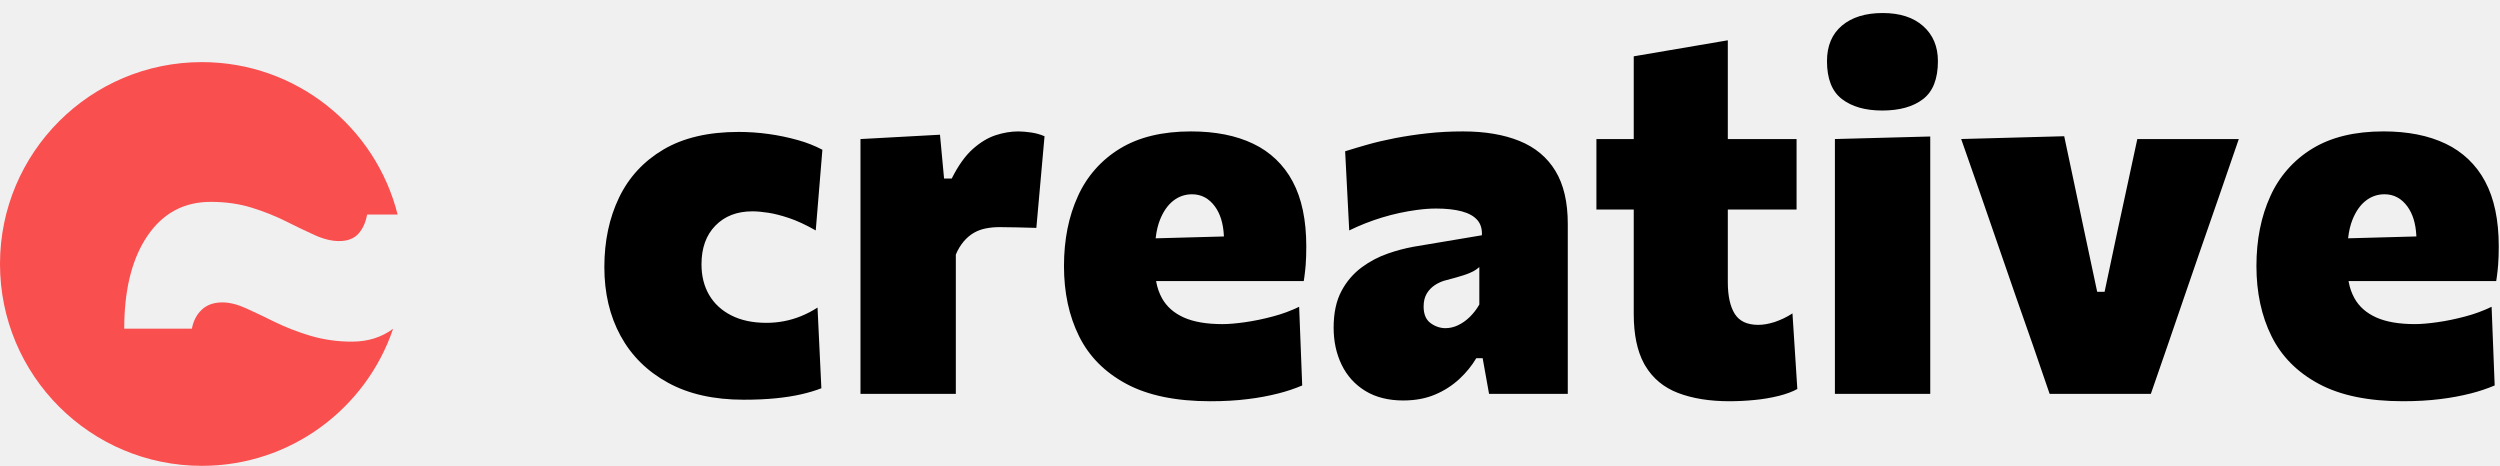
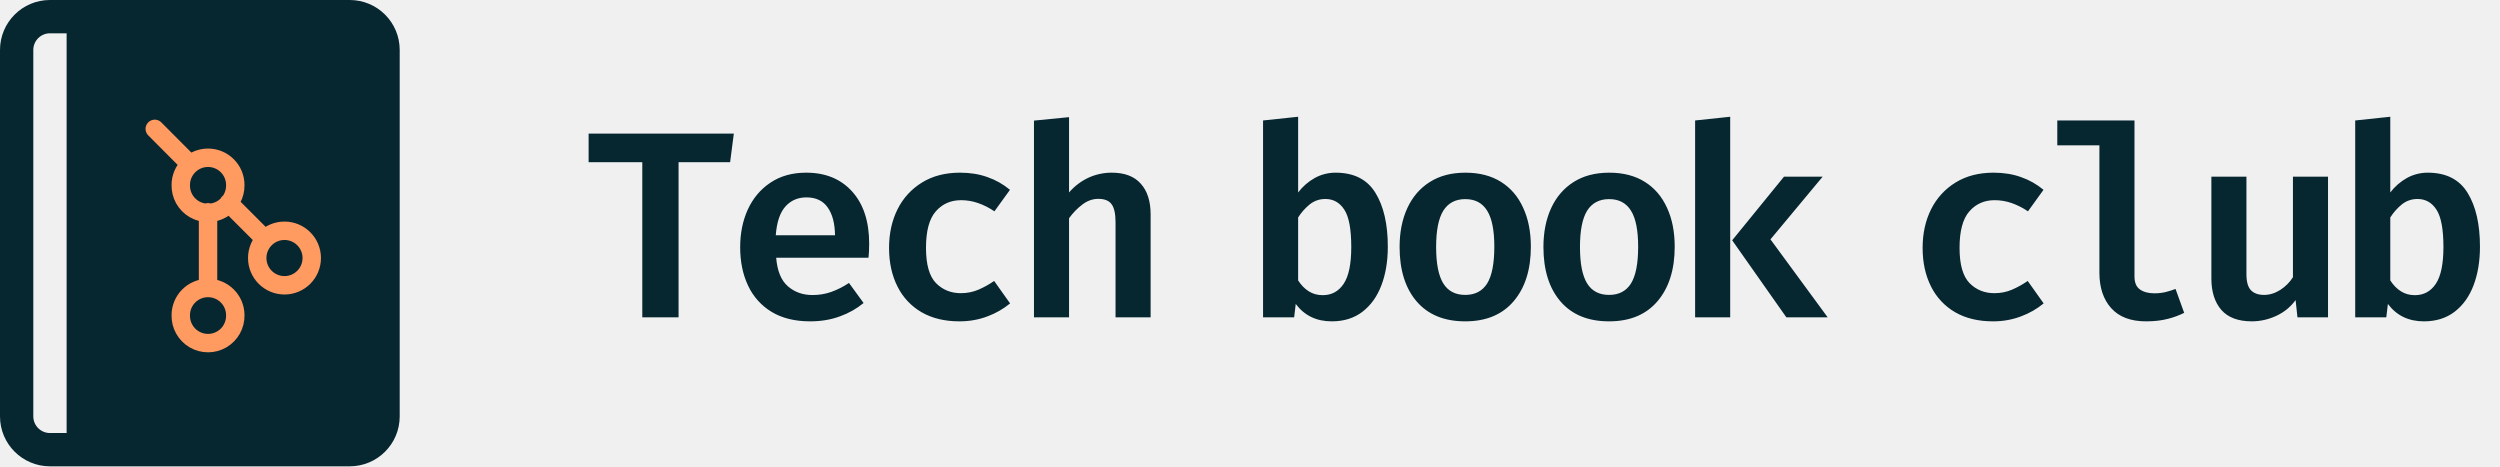
- <svg xmlns="http://www.w3.org/2000/svg" width="161" height="30">
-   <g fill="none" fill-rule="evenodd">
-     <path d="M47.892 25.742c.757 0 1.44-.03 2.05-.09.608-.06 1.154-.145 1.637-.255.483-.109.922-.24 1.317-.393l-.247-5.197c-.34.219-.691.402-1.053.55-.362.147-.73.256-1.103.327a6.06 6.06 0 01-1.136.107c-.878 0-1.63-.159-2.255-.476-.626-.317-1.103-.756-1.433-1.32-.329-.562-.493-1.22-.493-1.975 0-1.049.299-1.88.897-2.491.598-.612 1.39-.919 2.379-.919.285 0 .625.03 1.02.09s.845.176 1.35.345c.505.17 1.076.434 1.712.795l.428-5.197a8.012 8.012 0 00-1.556-.614 14.125 14.125 0 00-3.844-.533c-1.942 0-3.552.377-4.831 1.13-1.279.755-2.233 1.788-2.864 3.1-.631 1.31-.947 2.803-.947 4.475 0 1.672.348 3.147 1.045 4.426.697 1.279 1.712 2.284 3.046 3.016 1.333.733 2.96 1.099 4.88 1.099zm13.663-.377v-8.968a3.2 3.2 0 01.51-.852c.198-.23.415-.413.65-.55.237-.136.495-.232.775-.286.28-.055.573-.082.88-.082.384 0 .76.005 1.128.016.368.011.782.022 1.243.033l.527-5.902a3.334 3.334 0 00-.89-.245 6.013 6.013 0 00-.79-.066c-.482 0-.974.082-1.473.246-.5.164-.99.462-1.473.893-.483.432-.933 1.063-1.35 1.894h-.494l-.263-2.82-5.12.279v16.41h6.14zM84 17.847c.036-.256.064-.515.085-.777.027-.35.04-.75.04-1.197 0-1.705-.293-3.101-.88-4.189a5.548 5.548 0 00-2.535-2.426c-1.103-.53-2.44-.795-4.009-.795-1.843 0-3.369.369-4.576 1.107a6.853 6.853 0 00-2.708 3.065c-.598 1.306-.897 2.806-.897 4.5 0 1.705.323 3.21.971 4.516.647 1.306 1.665 2.331 3.054 3.074 1.388.743 3.19 1.115 5.407 1.115.878 0 1.685-.046 2.42-.14a15.396 15.396 0 001.976-.368 10.61 10.61 0 001.514-.508l-.197-5.066a9.382 9.382 0 01-1.696.623c-.614.164-1.21.287-1.786.369-.576.082-1.062.123-1.457.123-1.02 0-1.85-.142-2.486-.426-.636-.285-1.105-.697-1.407-1.238a3.46 3.46 0 01-.37-1.048l-.01-.059h9.508l.039-.255zm-9.577-2.498l.005-.038c.05-.435.141-.818.273-1.151.214-.541.5-.951.856-1.23.357-.279.76-.418 1.21-.418.604 0 1.098.265 1.482.795.339.468.528 1.087.568 1.856l.002.065-4.396.12zM90.38 25.79c.768 0 1.452-.129 2.05-.385a5.347 5.347 0 001.555-1c.44-.41.802-.856 1.087-1.336h.411l.412 2.295h5.07V14.414c0-1.4-.266-2.536-.798-3.41-.532-.874-1.303-1.516-2.313-1.926-1.01-.41-2.222-.615-3.638-.615-.801 0-1.57.04-2.305.123a26.05 26.05 0 00-2.074.311c-.647.126-1.24.265-1.778.418a54.99 54.99 0 00-1.432.427l.263 5.098a14.254 14.254 0 014.355-1.32c.444-.06.853-.09 1.226-.09.658 0 1.213.06 1.663.18.45.12.784.307 1.004.558.22.251.318.58.296.983l-4.395.738a10.9 10.9 0 00-1.646.435 6.32 6.32 0 00-1.688.885 4.506 4.506 0 00-1.309 1.524c-.34.629-.51 1.418-.51 2.37 0 .885.173 1.682.519 2.393.345.71.853 1.27 1.522 1.68.67.41 1.487.615 2.453.615zm2.716-4.656c-.35 0-.674-.11-.97-.328-.297-.218-.445-.574-.445-1.065 0-.328.066-.604.197-.828.132-.224.31-.41.535-.558a2.35 2.35 0 01.75-.32c.46-.12.825-.223 1.094-.31.269-.088.477-.173.626-.255a2.1 2.1 0 00.386-.27v2.41a3.638 3.638 0 01-.617.803c-.236.23-.488.407-.757.533a1.874 1.874 0 01-.799.188zm18.29 4.705c.527 0 1.067-.027 1.621-.082a10.6 10.6 0 001.548-.262c.477-.12.875-.268 1.193-.443l-.313-4.869a4.986 4.986 0 01-1.16.558c-.379.12-.727.18-1.045.18-.714 0-1.219-.238-1.515-.713-.296-.476-.444-1.156-.444-2.041v-4.672h4.428V8.955h-4.428v-6.36l-6.058 1.032v5.328h-2.404v4.54h2.404v6.722c0 1.322.221 2.389.664 3.2l.068.12c.488.825 1.196 1.415 2.124 1.77.927.355 2.033.533 3.317.533zm9.828-18.721c1.119 0 1.997-.246 2.634-.738.636-.492.954-1.306.954-2.443 0-.94-.315-1.69-.946-2.254-.631-.563-1.501-.844-2.61-.844-1.108 0-1.983.27-2.625.811-.642.541-.963 1.304-.963 2.287 0 1.137.32 1.951.963 2.443.642.492 1.506.738 2.593.738zm3.094 18.246V8.79l-6.14.164v16.41h6.14zm14.207 0c.362-1.039.719-2.069 1.07-3.09.351-1.022.703-2.047 1.054-3.074l1.004-2.918c.428-1.224.853-2.448 1.276-3.673l1.26-3.655h-6.536l-.618 2.869-.666 3.082-.823 3.885h-.478l-.823-3.869c-.22-1.027-.436-2.055-.65-3.082-.214-1.027-.43-2.05-.65-3.066l-6.635.18c.428 1.214.854 2.43 1.276 3.648.423 1.219.842 2.435 1.26 3.648l1.004 2.901c.362 1.017.724 2.05 1.086 3.099.362 1.049.719 2.087 1.07 3.115h6.52zm22.279-7.518c.036-.256.064-.515.085-.777.027-.35.041-.75.041-1.197 0-1.705-.294-3.101-.88-4.189a5.548 5.548 0 00-2.536-2.426c-1.103-.53-2.439-.795-4.008-.795-1.844 0-3.37.369-4.577 1.107a6.853 6.853 0 00-2.708 3.065c-.598 1.306-.897 2.806-.897 4.5 0 1.705.324 3.21.971 4.516.648 1.306 1.666 2.331 3.054 3.074 1.388.743 3.19 1.115 5.408 1.115.878 0 1.684-.046 2.42-.14a15.396 15.396 0 001.975-.368 10.61 10.61 0 001.515-.508l-.198-5.066a9.382 9.382 0 01-1.696.623c-.614.164-1.21.287-1.786.369-.576.082-1.061.123-1.457.123-1.02 0-1.849-.142-2.485-.426-.637-.285-1.106-.697-1.408-1.238a3.46 3.46 0 01-.37-1.048l-.01-.059h9.508l.039-.255zm-9.576-2.498l.004-.038c.05-.435.142-.818.273-1.151.215-.541.5-.951.857-1.23.356-.279.76-.418 1.21-.418.603 0 1.097.265 1.481.795.339.468.528 1.087.568 1.856l.002.065-4.395.12z" fill="#000" fill-rule="nonzero" />
-     <path d="M13 4c6.08 0 11.186 4.175 12.607 9.814h-1.964c-.094.516-.283.93-.567 1.243-.284.312-.696.468-1.236.468-.486 0-1.013-.13-1.58-.387a52.835 52.835 0 01-1.845-.886 14.576 14.576 0 00-2.198-.875c-.804-.251-1.685-.377-2.645-.377-1.729 0-3.09.733-4.083 2.2-.937 1.384-1.432 3.234-1.484 5.551L8 21.165h4.357c.094-.502.307-.91.638-1.222.33-.312.773-.468 1.327-.468.46 0 .966.126 1.52.377a65.15 65.15 0 011.864.886c.69.339 1.449.634 2.28.885A9.31 9.31 0 0022.69 22c1.004 0 1.879-.275 2.625-.825C23.577 26.305 18.72 30 13 30 5.82 30 0 24.18 0 17S5.82 4 13 4z" fill="#F94F4F" />
+ <svg xmlns="http://www.w3.org/2000/svg" width="193" height="36" fill="none" viewBox="0 0 193 36">
+   <g clip-path="url(#a)">
+     <path fill="#062630" fill-rule="evenodd" d="M3.857 0A3.857 3.857 0 0 0 0 3.857v28.286A3.857 3.857 0 0 0 3.857 36H27a3.857 3.857 0 0 0 3.857-3.857V3.857A3.857 3.857 0 0 0 27 0H3.857ZM2.571 3.857c0-.71.576-1.286 1.286-1.286h1.286V33.43H3.857c-.71 0-1.286-.576-1.286-1.286V3.857Zm16.208 9.71a1.286 1.286 0 1 1 2.3 1.15l-3.858 7.715a1.286 1.286 0 1 1-2.3-1.15l3.858-7.714Zm-4.691.631a1.286 1.286 0 0 1 0 1.818L12.104 18l1.984 1.984a1.286 1.286 0 0 1-1.819 1.818l-2.892-2.893a1.286 1.286 0 0 1 0-1.818l2.892-2.893a1.286 1.286 0 0 1 1.819 0Zm7.824 1.818a1.286 1.286 0 0 1 1.819-1.818l2.892 2.893a1.286 1.286 0 0 1 0 1.818l-2.892 2.893a1.286 1.286 0 0 1-1.819-1.818L23.896 18l-1.984-1.984Z" clip-rule="evenodd" />
+     <path fill="#062630" d="M7.429 12h22v12h-22V12Z" />
+     <path stroke="#FF9A60" stroke-linecap="round" stroke-linejoin="round" stroke-width="1.422" d="m14.683 12.695-2.735-2.747m8.504 8.513-2.798-2.798m-1.593.725v5.844m2.103 2.105a2.105 2.105 0 1 1-4.209.001 2.105 2.105 0 0 1 4.21-.001Zm5.903-4.417a2.104 2.104 0 1 1-4.209.001 2.104 2.104 0 0 1 4.21-.001Zm-5.903-5.636a2.105 2.105 0 1 1-4.209.001 2.105 2.105 0 0 1 4.21-.001Z" />
+     <path fill="#062630" d="M52.385 12.52V24.5h-2.8V12.52h-4.144v-2.205h11.21l-.286 2.206h-3.98Zm7.536 7.375c.082 1.019.383 1.754.902 2.205.52.451 1.152.677 1.898.677.52 0 1.008-.082 1.466-.246.458-.164.91-.393 1.354-.687l1.128 1.548a6.066 6.066 0 0 1-1.815 1.026c-.698.26-1.467.39-2.308.39-1.176 0-2.167-.243-2.974-.729a4.645 4.645 0 0 1-1.816-2.02c-.41-.862-.615-1.853-.615-2.974 0-1.08.198-2.055.595-2.924.403-.868.985-1.555 1.744-2.061.765-.513 1.685-.77 2.759-.77 1.49 0 2.673.486 3.548 1.457.875.971 1.313 2.315 1.313 4.03 0 .398-.017.756-.051 1.078H59.92Zm2.328-4.656c-.657 0-1.197.235-1.62.707-.418.472-.664 1.21-.74 2.216h4.575c-.013-.917-.201-1.631-.564-2.144-.362-.52-.913-.78-1.651-.78Zm11.935 7.394c.479 0 .927-.089 1.344-.266a6.952 6.952 0 0 0 1.22-.677l1.231 1.733a5.997 5.997 0 0 1-1.733.995c-.677.26-1.402.39-2.175.39-1.141 0-2.12-.236-2.933-.708a4.704 4.704 0 0 1-1.856-1.99c-.431-.854-.647-1.846-.647-2.974 0-1.115.22-2.11.657-2.985a5.047 5.047 0 0 1 1.887-2.061c.82-.506 1.798-.76 2.933-.76.78 0 1.484.114 2.113.34a5.516 5.516 0 0 1 1.744.984l-1.2 1.661a5.397 5.397 0 0 0-1.251-.636 3.987 3.987 0 0 0-1.323-.225c-.8 0-1.453.29-1.96.872-.499.574-.748 1.51-.748 2.81 0 1.285.256 2.191.77 2.718.512.52 1.155.78 1.927.78Zm8.346-13.59v5.816a4.468 4.468 0 0 1 1.518-1.149 4.312 4.312 0 0 1 1.774-.38c.999 0 1.747.284 2.246.852.506.56.76 1.35.76 2.37V24.5H86.12v-7.344c0-.656-.103-1.121-.308-1.394-.198-.274-.54-.41-1.026-.41-.437 0-.847.146-1.23.44-.383.287-.725.64-1.026 1.057V24.5h-2.708V9.31l2.708-.266ZM100.216 14.859a4.15 4.15 0 0 1 1.282-1.118 3.298 3.298 0 0 1 1.61-.41c1.416 0 2.441.52 3.077 1.559.636 1.032.954 2.417.954 4.154 0 1.114-.164 2.106-.492 2.974-.329.868-.817 1.552-1.467 2.051-.643.492-1.432.739-2.369.739-1.183 0-2.11-.448-2.78-1.344l-.123 1.036h-2.4V9.3l2.708-.287v5.846Zm1.897 7.928c.691 0 1.231-.294 1.621-.882.39-.588.584-1.532.584-2.83 0-1.375-.177-2.336-.533-2.883-.355-.553-.844-.83-1.467-.83-.451 0-.851.136-1.2.41a4.213 4.213 0 0 0-.902 1.015v4.862c.232.362.506.642.82.84.315.199.674.298 1.077.298Zm11.013-9.456c1.08 0 1.996.236 2.748.708.753.471 1.324 1.138 1.713 2 .397.854.595 1.856.595 3.005 0 1.764-.441 3.165-1.323 4.205-.882 1.039-2.13 1.559-3.744 1.559-1.613 0-2.861-.51-3.743-1.529-.882-1.025-1.323-2.43-1.323-4.215 0-1.135.198-2.133.595-2.995.396-.861.971-1.531 1.723-2.01.759-.486 1.678-.728 2.759-.728Zm0 2.04c-.759 0-1.327.298-1.703.893-.369.595-.554 1.528-.554 2.8 0 1.286.185 2.226.554 2.82.369.589.933.883 1.692.883.759 0 1.324-.294 1.693-.882.369-.595.554-1.542.554-2.841 0-1.265-.185-2.192-.554-2.78-.369-.595-.93-.892-1.682-.892Zm11.104-2.04c1.081 0 1.997.236 2.749.708.752.471 1.323 1.138 1.713 2 .397.854.595 1.856.595 3.005 0 1.764-.441 3.165-1.323 4.205-.882 1.039-2.13 1.559-3.744 1.559-1.614 0-2.861-.51-3.743-1.529-.882-1.025-1.324-2.43-1.324-4.215 0-1.135.199-2.133.595-2.995.397-.861.971-1.531 1.723-2.01.759-.486 1.679-.728 2.759-.728Zm0 2.04c-.759 0-1.326.298-1.702.893-.369.595-.554 1.528-.554 2.8 0 1.286.185 2.226.554 2.82.369.589.933.883 1.692.883.759 0 1.323-.294 1.692-.882.37-.595.554-1.542.554-2.841 0-1.265-.184-2.192-.554-2.78-.369-.595-.929-.892-1.682-.892Zm9.341-6.358V24.5h-2.708V9.3l2.708-.287Zm7.138 4.626-4.03 4.84 4.42 6.021h-3.19l-4.184-5.949 4-4.912h2.984ZM153.975 22.633c.479 0 .926-.089 1.343-.266a6.937 6.937 0 0 0 1.221-.677l1.231 1.733a6.005 6.005 0 0 1-1.734.995c-.677.26-1.401.39-2.174.39-1.142 0-2.12-.236-2.933-.708a4.706 4.706 0 0 1-1.857-1.99c-.43-.854-.646-1.846-.646-2.974 0-1.115.219-2.11.657-2.985a5.04 5.04 0 0 1 1.887-2.061c.82-.506 1.798-.76 2.933-.76.78 0 1.484.114 2.113.34a5.507 5.507 0 0 1 1.743.984l-1.2 1.661a5.384 5.384 0 0 0-1.251-.636 3.988 3.988 0 0 0-1.323-.225c-.8 0-1.453.29-1.959.872-.499.574-.749 1.51-.749 2.81 0 1.285.257 2.191.77 2.718.512.52 1.155.78 1.928.78ZM164.782 9.3v12.041c0 .472.14.807.421 1.005.28.198.653.298 1.118.298.294 0 .577-.031.851-.093.273-.068.533-.15.779-.246l.667 1.846a6.108 6.108 0 0 1-1.251.462c-.486.13-1.05.195-1.693.195-1.182 0-2.078-.339-2.687-1.016-.608-.677-.913-1.59-.913-2.738v-9.836h-3.251V9.3h5.959Zm8.643 4.338v7.529c0 .588.117 1.001.349 1.24.232.24.571.36 1.015.36.424 0 .838-.127 1.241-.38.404-.26.732-.588.985-.984v-7.764h2.708V24.5h-2.359l-.144-1.333c-.39.533-.889.94-1.497 1.22-.609.28-1.238.42-1.887.42-1.047 0-1.83-.293-2.349-.881-.513-.595-.769-1.405-.769-2.431v-7.857h2.707Zm11.105 1.221a4.15 4.15 0 0 1 1.282-1.118 3.298 3.298 0 0 1 1.61-.41c1.416 0 2.441.52 3.077 1.559.636 1.032.954 2.417.954 4.154 0 1.114-.164 2.106-.492 2.974-.328.868-.817 1.552-1.467 2.051-.643.492-1.432.739-2.369.739-1.183 0-2.11-.448-2.78-1.344l-.123 1.036h-2.4V9.3l2.708-.287v5.846Zm1.897 7.928c.691 0 1.231-.294 1.621-.882.39-.588.585-1.532.585-2.83 0-1.375-.178-2.336-.534-2.883-.355-.553-.844-.83-1.466-.83-.452 0-.852.136-1.2.41a4.195 4.195 0 0 0-.903 1.015v4.862c.232.362.506.642.82.84.315.199.674.298 1.077.298Z" />
  </g>
+   <defs>
+     <clipPath id="a">
+       <path fill="#fff" d="M0 0h192.857v36H0z" />
+     </clipPath>
+   </defs>
</svg>
